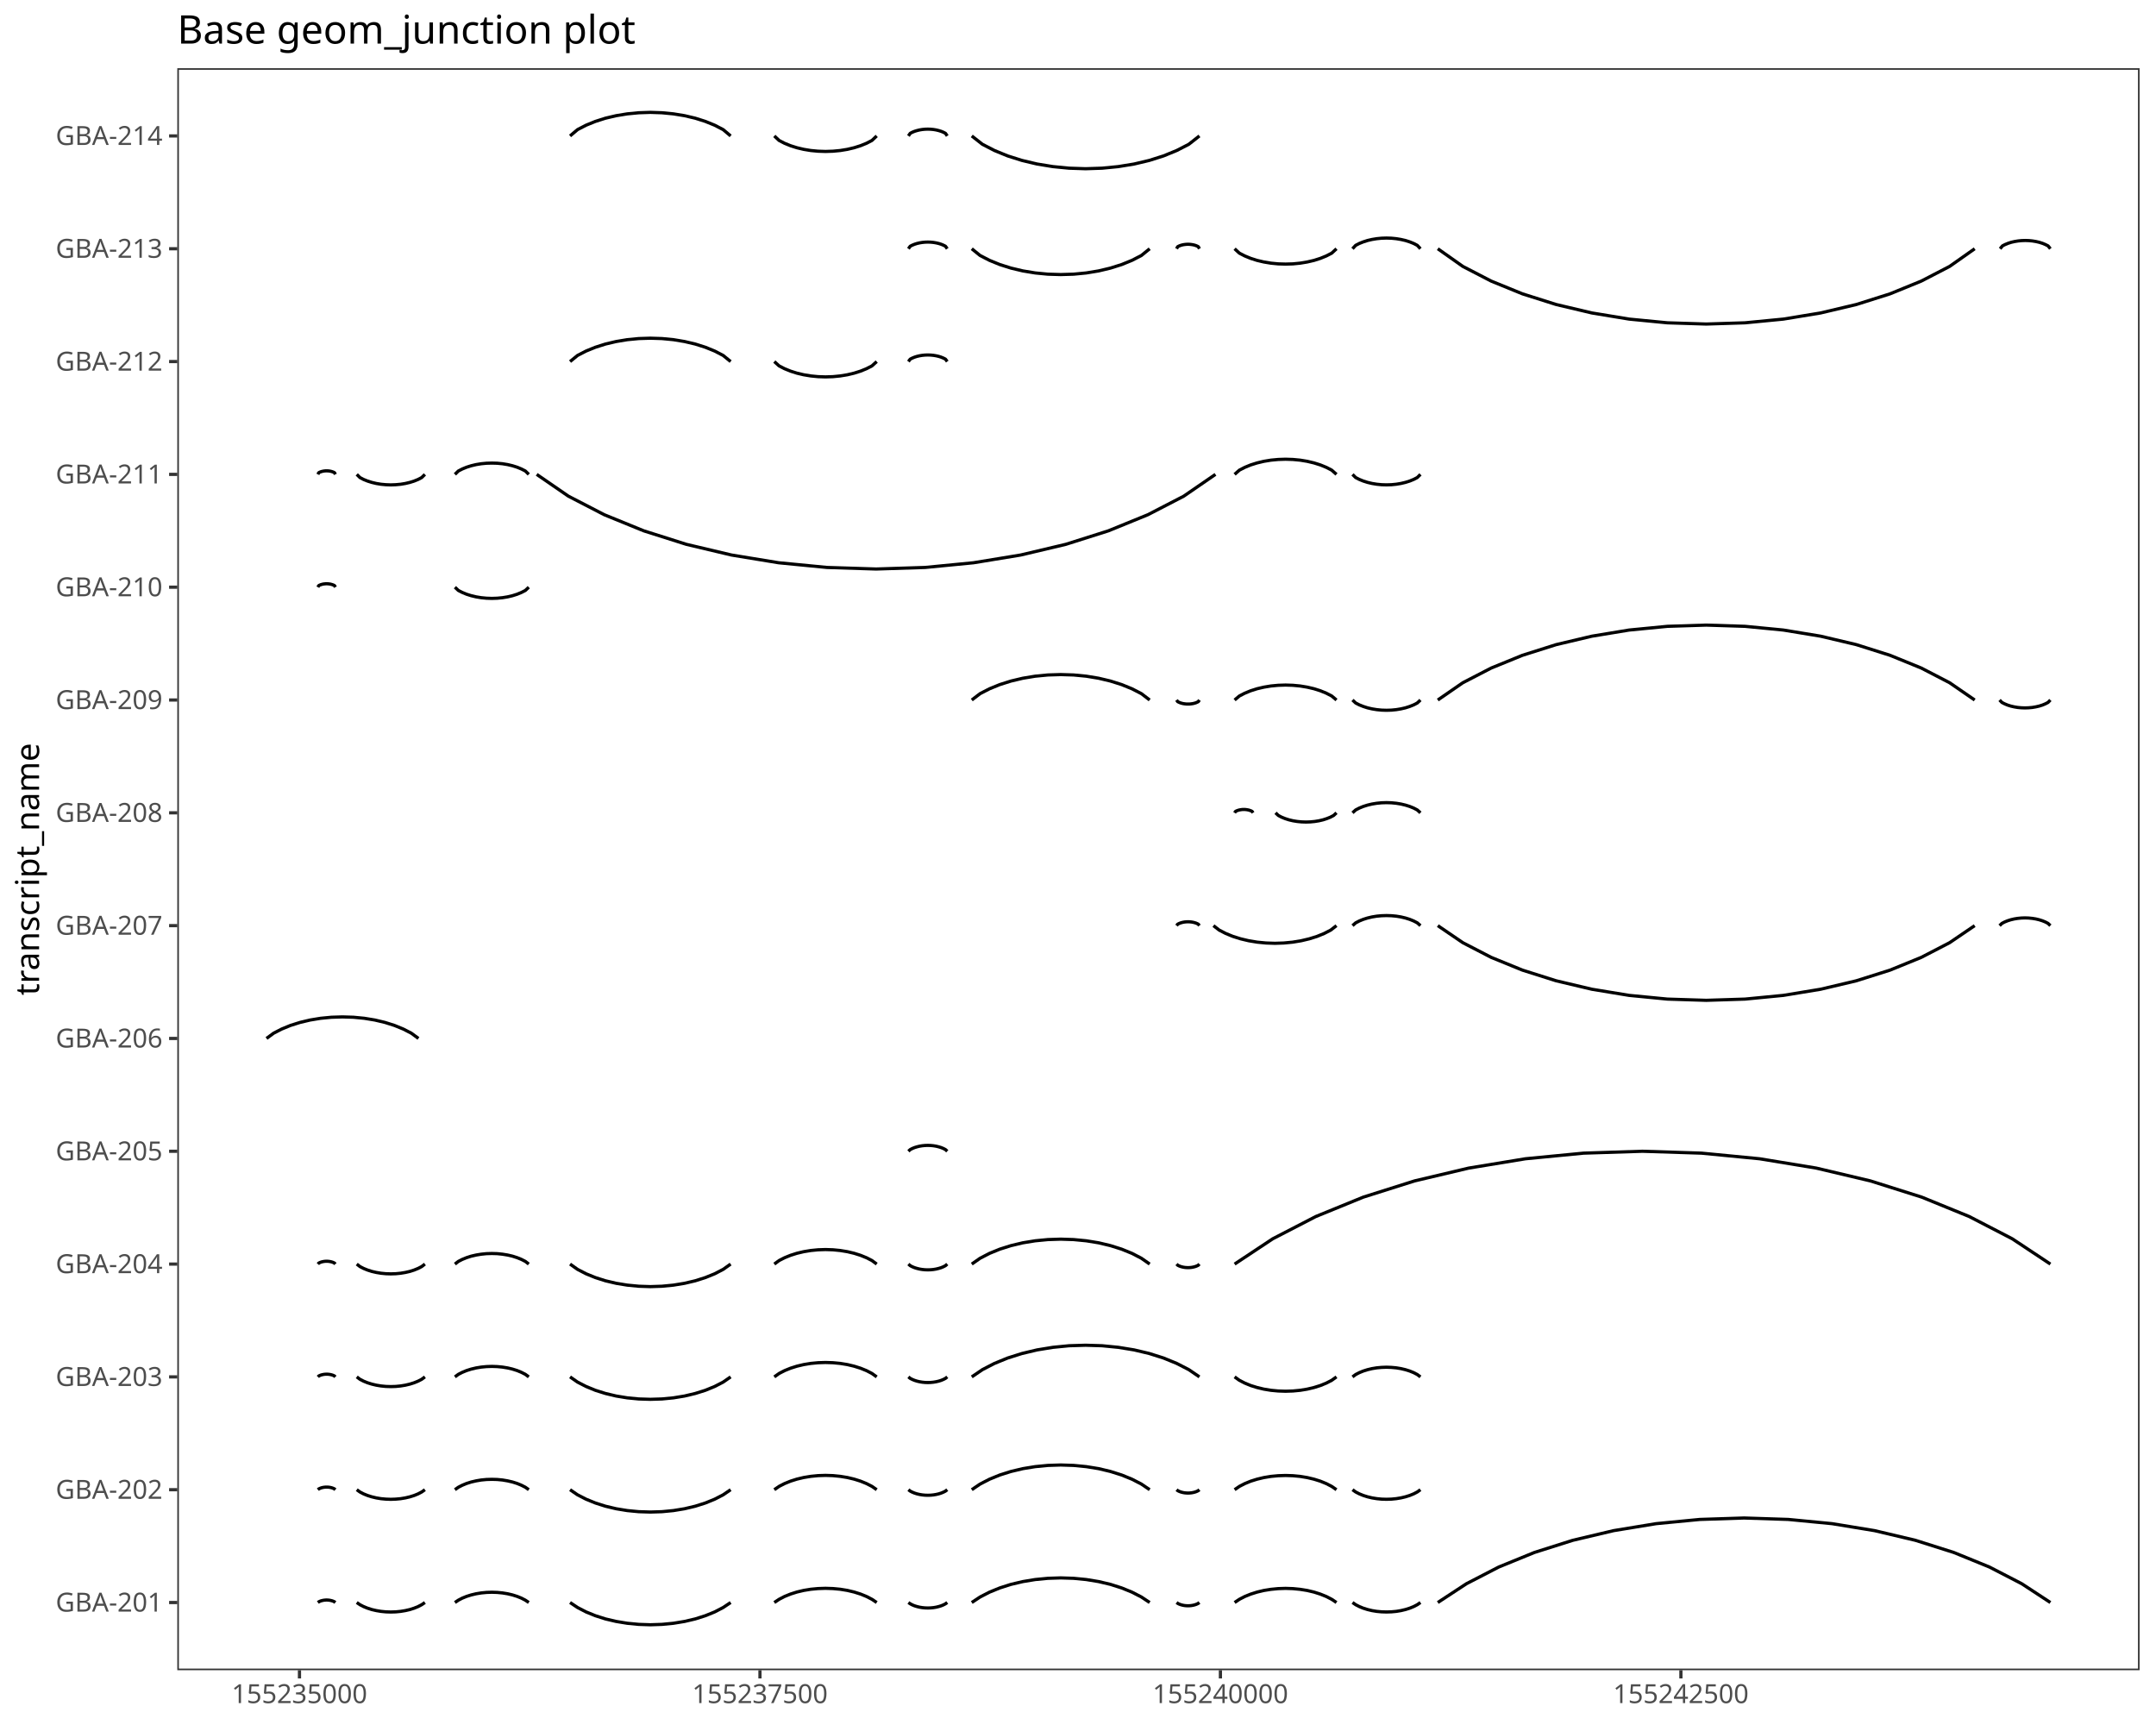
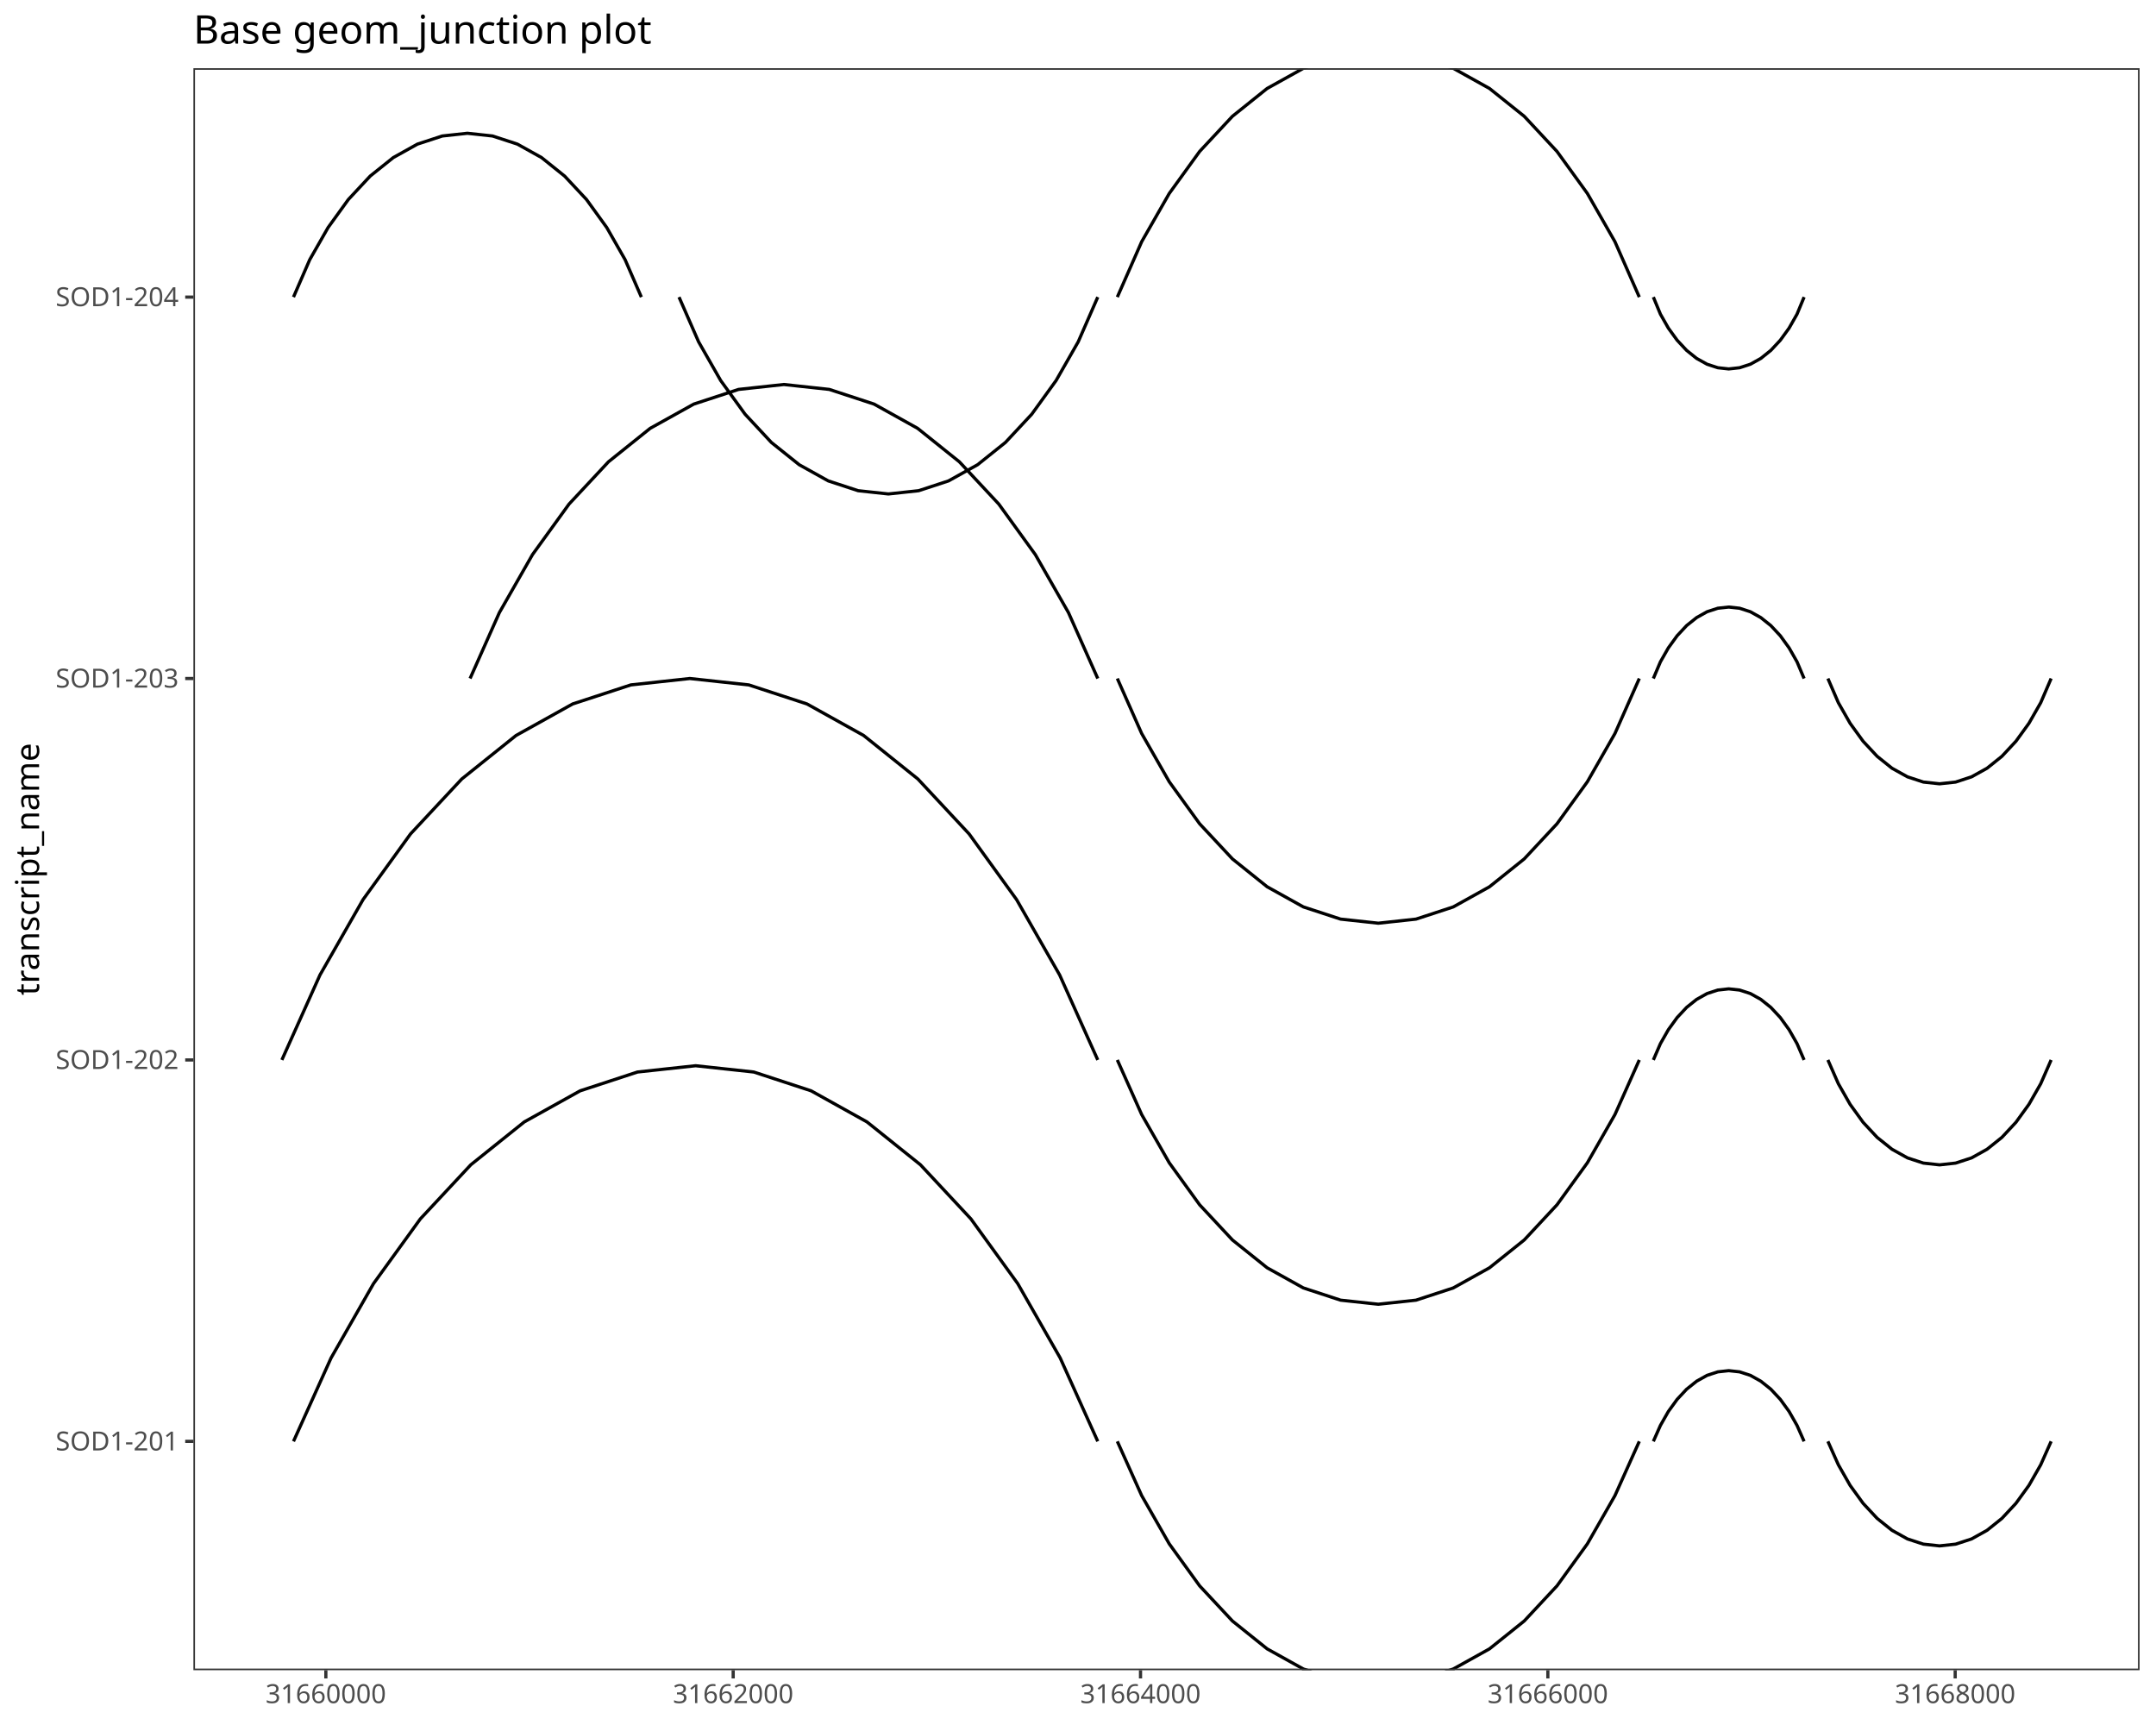
<svg xmlns="http://www.w3.org/2000/svg" class="svglite" data-engine-version="2.0" width="720.00pt" height="576.00pt" viewBox="0 0 720.00 576.00">
  <defs>
    <style type="text/css">
    .svglite line, .svglite polyline, .svglite polygon, .svglite path, .svglite rect, .svglite circle {
      fill: none;
      stroke: #000000;
      stroke-linecap: round;
      stroke-linejoin: round;
      stroke-miterlimit: 10.00;
    }
  </style>
  </defs>
  <rect width="100%" height="100%" style="stroke: none; fill: #FFFFFF;" />
  <defs>
    <clipPath id="cpMC4wMHw3MjAuMDB8MC4wMHw1NzYuMDA=">
      <rect x="0.00" y="0.00" width="720.00" height="576.00" />
    </clipPath>
  </defs>
  <g clip-path="url(#cpMC4wMHw3MjAuMDB8MC4wMHw1NzYuMDA=)">
    <rect x="0.00" y="0.00" width="720.00" height="576.00" style="stroke-width: 1.07; stroke: #FFFFFF; fill: #FFFFFF;" />
  </g>
  <defs>
-     <clipPath id="cpNTkuMjF8NzE0LjUyfDIyLjc4fDU1Ny43MQ==">
-       <rect x="59.21" y="22.78" width="655.31" height="534.92" />
+     <clipPath id="cpNjQuNTl8NzE0LjUyfDIyLjc4fDU1Ny43MQ==">
+       <rect x="64.59" y="22.78" width="649.93" height="534.92" />
    </clipPath>
  </defs>
-   <g clip-path="url(#cpNTkuMjF8NzE0LjUyfDIyLjc4fDU1Ny43MQ==)">
-     <rect x="59.21" y="22.78" width="655.31" height="534.92" style="stroke-width: 1.07; stroke: none; fill: #FFFFFF;" />
-     <polyline points="151.92,535.10 153.07,534.32 154.38,533.64 155.81,533.06 157.36,532.57 159.00,532.18 160.71,531.90 162.47,531.73 164.26,531.67 166.04,531.73 167.80,531.90 169.51,532.18 171.15,532.57 172.70,533.06 174.13,533.64 175.44,534.32 176.59,535.10 " style="stroke-width: 1.07; stroke-linecap: butt;" />
-     <polyline points="106.16,535.10 106.43,534.89 106.74,534.73 107.08,534.59 107.45,534.48 107.84,534.39 108.24,534.32 108.66,534.28 109.08,534.26 109.50,534.28 109.92,534.32 110.32,534.39 110.71,534.48 111.08,534.59 111.42,534.73 111.73,534.89 112.00,535.10 " style="stroke-width: 1.07; stroke-linecap: butt;" />
-     <polyline points="190.37,535.10 192.87,536.77 195.71,538.24 198.83,539.51 202.19,540.58 205.76,541.42 209.48,542.03 213.31,542.40 217.19,542.53 221.06,542.40 224.89,542.03 228.61,541.42 232.18,540.58 235.55,539.51 238.67,538.24 241.50,536.77 244.00,535.10 " style="stroke-width: 1.07; stroke-linecap: butt;" />
-     <polyline points="258.58,535.10 260.18,534.03 261.99,533.09 263.98,532.28 266.12,531.60 268.40,531.06 270.77,530.67 273.21,530.44 275.68,530.36 278.16,530.44 280.59,530.67 282.97,531.06 285.24,531.60 287.39,532.28 289.38,533.09 291.19,534.03 292.78,535.10 " style="stroke-width: 1.07; stroke-linecap: butt;" />
-     <polyline points="303.36,535.10 303.97,535.53 304.66,535.89 305.41,536.20 306.23,536.45 307.09,536.66 307.99,536.81 308.91,536.90 309.85,536.93 310.79,536.90 311.72,536.81 312.62,536.66 313.48,536.45 314.30,536.20 315.05,535.89 315.74,535.53 316.34,535.10 " style="stroke-width: 1.07; stroke-linecap: butt;" />
-     <polyline points="324.52,535.10 327.30,533.26 330.44,531.64 333.89,530.23 337.62,529.04 341.58,528.11 345.70,527.43 349.94,527.02 354.23,526.88 358.53,527.02 362.77,527.43 366.89,528.11 370.84,529.04 374.57,530.23 378.03,531.64 381.17,533.26 383.94,535.10 " style="stroke-width: 1.07; stroke-linecap: butt;" />
-     <polyline points="392.92,535.10 393.28,535.37 393.68,535.58 394.13,535.76 394.61,535.91 395.11,536.03 395.64,536.12 396.19,536.17 396.74,536.19 397.29,536.17 397.83,536.12 398.36,536.03 398.87,535.91 399.35,535.76 399.79,535.58 400.19,535.37 400.55,535.10 " style="stroke-width: 1.07; stroke-linecap: butt;" />
-     <polyline points="412.30,535.10 413.89,534.03 415.69,533.10 417.66,532.30 419.80,531.62 422.06,531.08 424.42,530.70 426.85,530.46 429.31,530.38 431.77,530.46 434.19,530.70 436.55,531.08 438.82,531.62 440.95,532.30 442.93,533.10 444.73,534.03 446.32,535.10 " style="stroke-width: 1.07; stroke-linecap: butt;" />
-     <polyline points="451.67,535.10 452.73,535.83 453.93,536.45 455.25,536.99 456.67,537.44 458.18,537.80 459.76,538.06 461.38,538.21 463.02,538.26 464.66,538.21 466.28,538.06 467.85,537.80 469.36,537.44 470.79,536.99 472.11,536.45 473.30,535.83 474.36,535.10 " style="stroke-width: 1.07; stroke-linecap: butt;" />
-     <polyline points="480.15,535.10 489.71,528.83 500.51,523.25 512.41,518.39 525.26,514.32 538.87,511.10 553.06,508.77 567.65,507.36 582.44,506.88 597.23,507.36 611.82,508.77 626.01,511.10 639.62,514.32 652.47,518.39 664.37,523.25 675.17,528.83 684.73,535.10 " style="stroke-width: 1.07; stroke-linecap: butt;" />
-     <polyline points="119.14,535.10 120.20,535.83 121.40,536.45 122.73,536.99 124.16,537.45 125.67,537.80 127.25,538.06 128.87,538.22 130.52,538.27 132.16,538.22 133.78,538.06 135.36,537.80 136.88,537.45 138.31,536.99 139.63,536.45 140.83,535.83 141.90,535.10 " style="stroke-width: 1.07; stroke-linecap: butt;" />
-     <polyline points="151.92,196.07 153.07,197.16 154.38,197.83 155.81,198.42 157.36,198.91 159.00,199.30 160.71,199.58 162.47,199.75 164.26,199.81 166.04,199.75 167.80,199.58 169.51,199.30 171.15,198.91 172.70,198.42 174.13,197.83 175.44,197.16 176.59,196.07 " style="stroke-width: 1.07; stroke-linecap: butt;" />
-     <polyline points="106.16,196.07 106.43,195.55 106.74,195.39 107.08,195.25 107.45,195.14 107.84,195.04 108.24,194.98 108.66,194.94 109.08,194.92 109.50,194.94 109.92,194.98 110.32,195.04 110.71,195.14 111.08,195.25 111.42,195.39 111.73,195.55 112.00,196.07 " style="stroke-width: 1.07; stroke-linecap: butt;" />
-     <polyline points="119.14,158.40 120.20,159.46 121.40,160.09 122.73,160.63 124.16,161.08 125.67,161.44 127.25,161.70 128.87,161.85 130.52,161.91 132.16,161.85 133.78,161.70 135.36,161.44 136.88,161.08 138.31,160.63 139.63,160.09 140.83,159.46 141.90,158.40 " style="stroke-width: 1.07; stroke-linecap: butt;" />
-     <polyline points="151.92,158.40 153.07,157.27 154.38,156.60 155.81,156.01 157.36,155.52 159.00,155.13 160.71,154.85 162.47,154.68 164.26,154.63 166.04,154.68 167.80,154.85 169.51,155.13 171.15,155.52 172.70,156.01 174.13,156.60 175.44,157.27 176.59,158.40 " style="stroke-width: 1.07; stroke-linecap: butt;" />
-     <polyline points="106.16,158.40 106.43,157.85 106.74,157.69 107.08,157.55 107.45,157.43 107.84,157.34 108.24,157.27 108.66,157.23 109.08,157.22 109.50,157.23 109.92,157.27 110.32,157.34 110.71,157.43 111.08,157.55 111.42,157.69 111.73,157.85 112.00,158.40 " style="stroke-width: 1.07; stroke-linecap: butt;" />
-     <polyline points="179.23,158.40 189.82,165.68 201.79,171.87 214.98,177.25 229.21,181.76 244.29,185.33 260.02,187.91 276.18,189.48 292.57,190.00 308.95,189.48 325.12,187.91 340.84,185.33 355.92,181.76 370.15,177.25 383.34,171.87 395.31,165.68 405.90,158.40 " style="stroke-width: 1.07; stroke-linecap: butt;" />
-     <polyline points="412.30,158.40 413.89,156.99 415.69,156.06 417.66,155.25 419.80,154.58 422.06,154.04 424.42,153.65 426.85,153.42 429.31,153.34 431.77,153.42 434.19,153.65 436.55,154.04 438.82,154.58 440.95,155.25 442.93,156.06 444.73,156.99 446.32,158.40 " style="stroke-width: 1.07; stroke-linecap: butt;" />
-     <polyline points="451.67,158.40 452.73,159.46 453.93,160.08 455.25,160.62 456.67,161.07 458.18,161.43 459.76,161.69 461.38,161.85 463.02,161.90 464.66,161.85 466.28,161.69 467.85,161.43 469.36,161.07 470.79,160.62 472.11,160.08 473.30,159.46 474.36,158.40 " style="stroke-width: 1.07; stroke-linecap: butt;" />
-     <polyline points="190.37,120.73 192.87,118.69 195.71,117.22 198.83,115.95 202.19,114.88 205.76,114.04 209.48,113.42 213.31,113.05 217.19,112.93 221.06,113.05 224.89,113.42 228.61,114.04 232.18,114.88 235.55,115.95 238.67,117.22 241.50,118.69 244.00,120.73 " style="stroke-width: 1.07; stroke-linecap: butt;" />
-     <polyline points="258.58,120.73 260.18,122.18 261.99,123.11 263.98,123.92 266.12,124.60 268.40,125.14 270.77,125.53 273.21,125.77 275.68,125.85 278.16,125.77 280.59,125.53 282.97,125.14 285.24,124.60 287.39,123.92 289.38,123.11 291.19,122.18 292.78,120.73 " style="stroke-width: 1.07; stroke-linecap: butt;" />
-     <polyline points="303.36,120.73 303.97,119.92 304.66,119.57 305.41,119.26 306.23,119.00 307.09,118.80 307.99,118.65 308.91,118.56 309.85,118.53 310.79,118.56 311.72,118.65 312.62,118.80 313.48,119.00 314.30,119.26 315.05,119.57 315.74,119.92 316.34,120.73 " style="stroke-width: 1.07; stroke-linecap: butt;" />
-     <polyline points="303.36,83.06 303.97,82.22 304.66,81.87 305.41,81.56 306.23,81.30 307.09,81.10 307.99,80.95 308.91,80.86 309.85,80.83 310.79,80.86 311.72,80.95 312.62,81.10 313.48,81.30 314.30,81.56 315.05,81.87 315.74,82.22 316.34,83.06 " style="stroke-width: 1.07; stroke-linecap: butt;" />
-     <polyline points="324.52,83.06 327.30,85.31 330.44,86.93 333.89,88.34 337.62,89.52 341.58,90.46 345.70,91.14 349.94,91.55 354.23,91.68 358.53,91.55 362.77,91.14 366.89,90.46 370.84,89.52 374.57,88.34 378.03,86.93 381.17,85.31 383.94,83.06 " style="stroke-width: 1.07; stroke-linecap: butt;" />
-     <polyline points="392.92,83.06 393.28,82.38 393.68,82.18 394.13,81.99 394.61,81.84 395.11,81.72 395.64,81.64 396.19,81.58 396.74,81.56 397.29,81.58 397.83,81.64 398.36,81.72 398.87,81.84 399.35,81.99 399.79,82.18 400.19,82.38 400.55,83.06 " style="stroke-width: 1.07; stroke-linecap: butt;" />
-     <polyline points="412.30,83.06 413.89,84.53 415.69,85.46 417.66,86.27 419.80,86.95 422.06,87.48 424.42,87.87 426.85,88.11 429.31,88.18 431.77,88.11 434.19,87.87 436.55,87.48 438.82,86.95 440.95,86.27 442.93,85.46 444.73,84.53 446.32,83.06 " style="stroke-width: 1.07; stroke-linecap: butt;" />
-     <polyline points="451.67,83.06 452.73,81.92 453.93,81.30 455.25,80.77 456.67,80.31 458.18,79.96 459.76,79.70 461.38,79.54 463.02,79.49 464.66,79.54 466.28,79.70 467.85,79.96 469.36,80.31 470.79,80.77 472.11,81.30 473.30,81.92 474.36,83.06 " style="stroke-width: 1.07; stroke-linecap: butt;" />
-     <polyline points="480.15,83.06 488.52,88.96 497.99,93.86 508.43,98.12 519.68,101.68 531.61,104.50 544.05,106.55 556.84,107.79 569.80,108.20 582.76,107.79 595.55,106.55 607.99,104.50 619.92,101.68 631.17,98.12 641.61,93.86 651.07,88.96 659.45,83.06 " style="stroke-width: 1.07; stroke-linecap: butt;" />
-     <polyline points="667.94,83.06 668.73,82.10 669.61,81.65 670.59,81.25 671.64,80.91 672.76,80.65 673.93,80.46 675.12,80.34 676.34,80.30 677.55,80.34 678.75,80.46 679.91,80.65 681.03,80.91 682.09,81.25 683.06,81.65 683.95,82.10 684.73,83.06 " style="stroke-width: 1.07; stroke-linecap: butt;" />
-     <polyline points="190.37,45.39 192.87,43.28 195.71,41.81 198.83,40.54 202.19,39.47 205.76,38.63 209.48,38.02 213.31,37.65 217.19,37.52 221.06,37.65 224.89,38.02 228.61,38.63 232.18,39.47 235.55,40.54 238.67,41.81 241.50,43.28 244.00,45.39 " style="stroke-width: 1.07; stroke-linecap: butt;" />
-     <polyline points="258.58,45.39 260.18,46.90 261.99,47.84 263.98,48.65 266.12,49.33 268.40,49.87 270.77,50.26 273.21,50.49 275.68,50.57 278.16,50.49 280.59,50.26 282.97,49.87 285.24,49.33 287.39,48.65 289.38,47.84 291.19,46.90 292.78,45.39 " style="stroke-width: 1.07; stroke-linecap: butt;" />
-     <polyline points="303.36,45.39 303.97,44.52 304.66,44.16 305.41,43.85 306.23,43.60 307.09,43.39 307.99,43.24 308.91,43.15 309.85,43.12 310.79,43.15 311.72,43.24 312.62,43.39 313.48,43.60 314.30,43.85 315.05,44.16 315.74,44.52 316.34,45.39 " style="stroke-width: 1.07; stroke-linecap: butt;" />
-     <polyline points="324.52,45.39 328.08,48.18 332.09,50.25 336.51,52.06 341.29,53.57 346.34,54.77 351.62,55.63 357.04,56.16 362.54,56.34 368.03,56.16 373.45,55.63 378.73,54.77 383.79,53.57 388.56,52.06 392.98,50.25 397.00,48.18 400.55,45.39 " style="stroke-width: 1.07; stroke-linecap: butt;" />
-     <polyline points="106.16,497.43 106.43,497.19 106.74,497.03 107.08,496.89 107.45,496.77 107.84,496.68 108.24,496.61 108.66,496.57 109.08,496.56 109.50,496.57 109.92,496.61 110.32,496.68 110.71,496.77 111.08,496.89 111.42,497.03 111.73,497.19 112.00,497.43 " style="stroke-width: 1.07; stroke-linecap: butt;" />
-     <polyline points="151.92,497.43 153.07,496.61 154.38,495.94 155.81,495.35 157.36,494.86 159.00,494.48 160.71,494.19 162.47,494.02 164.26,493.97 166.04,494.02 167.80,494.19 169.51,494.48 171.15,494.86 172.70,495.35 174.13,495.94 175.44,496.61 176.59,497.43 " style="stroke-width: 1.07; stroke-linecap: butt;" />
-     <polyline points="190.37,497.43 192.87,499.14 195.71,500.60 198.83,501.87 202.19,502.94 205.76,503.79 209.48,504.40 213.31,504.77 217.19,504.89 221.06,504.77 224.89,504.40 228.61,503.79 232.18,502.94 235.55,501.87 238.67,500.60 241.50,499.14 244.00,497.43 " style="stroke-width: 1.07; stroke-linecap: butt;" />
-     <polyline points="258.58,497.43 260.18,496.32 261.99,495.39 263.98,494.58 266.12,493.90 268.40,493.36 270.77,492.97 273.21,492.73 275.68,492.65 278.16,492.73 280.59,492.97 282.97,493.36 285.24,493.90 287.39,494.58 289.38,495.39 291.19,496.32 292.78,497.43 " style="stroke-width: 1.07; stroke-linecap: butt;" />
-     <polyline points="303.36,497.43 303.97,497.90 304.66,498.25 305.41,498.56 306.23,498.82 307.09,499.02 307.99,499.17 308.91,499.26 309.85,499.29 310.79,499.26 311.72,499.17 312.62,499.02 313.48,498.82 314.30,498.56 315.05,498.25 315.74,497.90 316.34,497.43 " style="stroke-width: 1.07; stroke-linecap: butt;" />
-     <polyline points="324.52,497.43 327.30,495.55 330.44,493.93 333.89,492.52 337.62,491.34 341.58,490.40 345.70,489.73 349.94,489.32 354.23,489.18 358.53,489.32 362.77,489.73 366.89,490.40 370.84,491.34 374.57,492.52 378.03,493.93 381.17,495.55 383.94,497.43 " style="stroke-width: 1.07; stroke-linecap: butt;" />
-     <polyline points="392.92,497.43 393.28,497.73 393.68,497.94 394.13,498.12 394.61,498.27 395.11,498.39 395.64,498.48 396.19,498.53 396.74,498.55 397.29,498.53 397.83,498.48 398.36,498.39 398.87,498.27 399.35,498.12 399.79,497.94 400.19,497.73 400.55,497.43 " style="stroke-width: 1.07; stroke-linecap: butt;" />
-     <polyline points="412.30,497.43 413.89,496.33 415.69,495.40 417.66,494.59 419.80,493.92 422.06,493.38 424.42,492.99 426.85,492.76 429.31,492.68 431.77,492.76 434.19,492.99 436.55,493.38 438.82,493.92 440.95,494.59 442.93,495.40 444.73,496.33 446.32,497.43 " style="stroke-width: 1.07; stroke-linecap: butt;" />
-     <polyline points="451.67,497.43 452.73,498.19 453.93,498.81 455.25,499.35 456.67,499.80 458.18,500.16 459.76,500.42 461.38,500.58 463.02,500.63 464.66,500.58 466.28,500.42 467.85,500.16 469.36,499.80 470.79,499.35 472.11,498.81 473.30,498.19 474.36,497.43 " style="stroke-width: 1.07; stroke-linecap: butt;" />
-     <polyline points="119.14,497.43 120.20,498.19 121.40,498.82 122.73,499.36 124.16,499.81 125.67,500.17 127.25,500.43 128.87,500.58 130.52,500.64 132.16,500.58 133.78,500.43 135.36,500.17 136.88,499.81 138.31,499.36 139.63,498.82 140.83,498.19 141.90,497.43 " style="stroke-width: 1.07; stroke-linecap: butt;" />
-     <polyline points="119.14,459.76 120.20,460.56 121.40,461.18 122.73,461.72 124.16,462.17 125.67,462.53 127.25,462.79 128.87,462.95 130.52,463.00 132.16,462.95 133.78,462.79 135.36,462.53 136.88,462.17 138.31,461.72 139.63,461.18 140.83,460.56 141.90,459.76 " style="stroke-width: 1.07; stroke-linecap: butt;" />
-     <polyline points="151.92,459.76 153.07,458.91 154.38,458.24 155.81,457.65 157.36,457.16 159.00,456.77 160.71,456.49 162.47,456.32 164.26,456.26 166.04,456.32 167.80,456.49 169.51,456.77 171.15,457.16 172.70,457.65 174.13,458.24 175.44,458.91 176.59,459.76 " style="stroke-width: 1.07; stroke-linecap: butt;" />
-     <polyline points="190.37,459.76 192.87,461.50 195.71,462.96 198.83,464.24 202.19,465.30 205.76,466.15 209.48,466.76 213.31,467.13 217.19,467.25 221.06,467.13 224.89,466.76 228.61,466.15 232.18,465.30 235.55,464.24 238.67,462.96 241.50,461.50 244.00,459.76 " style="stroke-width: 1.07; stroke-linecap: butt;" />
-     <polyline points="258.58,459.76 260.18,458.62 261.99,457.68 263.98,456.87 266.12,456.19 268.40,455.65 270.77,455.26 273.21,455.03 275.68,454.95 278.16,455.03 280.59,455.26 282.97,455.65 285.24,456.19 287.39,456.87 289.38,457.68 291.19,458.62 292.78,459.76 " style="stroke-width: 1.07; stroke-linecap: butt;" />
-     <polyline points="106.16,459.76 106.43,459.48 106.74,459.32 107.08,459.18 107.45,459.07 107.84,458.98 108.24,458.91 108.66,458.87 109.08,458.86 109.50,458.87 109.92,458.91 110.32,458.98 110.71,459.07 111.08,459.18 111.42,459.32 111.73,459.48 112.00,459.76 " style="stroke-width: 1.07; stroke-linecap: butt;" />
-     <polyline points="303.36,459.76 303.97,460.26 304.66,460.61 305.41,460.92 306.23,461.18 307.09,461.38 307.99,461.53 308.91,461.62 309.85,461.65 310.79,461.62 311.72,461.53 312.62,461.38 313.48,461.18 314.30,460.92 315.05,460.61 315.74,460.26 316.34,459.76 " style="stroke-width: 1.07; stroke-linecap: butt;" />
-     <polyline points="324.52,459.76 328.08,457.34 332.09,455.27 336.51,453.46 341.29,451.95 346.34,450.75 351.62,449.89 357.04,449.36 362.54,449.19 368.03,449.36 373.45,449.89 378.73,450.75 383.79,451.95 388.56,453.46 392.98,455.27 397.00,457.34 400.55,459.76 " style="stroke-width: 1.07; stroke-linecap: butt;" />
-     <polyline points="412.30,459.76 413.89,460.90 415.69,461.83 417.66,462.64 419.80,463.31 422.06,463.85 424.42,464.24 426.85,464.47 429.31,464.55 431.77,464.47 434.19,464.24 436.55,463.85 438.82,463.31 440.95,462.64 442.93,461.83 444.73,460.90 446.32,459.76 " style="stroke-width: 1.07; stroke-linecap: butt;" />
-     <polyline points="451.67,459.76 452.73,458.97 453.93,458.35 455.25,457.81 456.67,457.36 458.18,457.00 459.76,456.74 461.38,456.59 463.02,456.53 464.66,456.59 466.28,456.74 467.85,457.00 469.36,457.36 470.79,457.81 472.11,458.35 473.30,458.97 474.36,459.76 " style="stroke-width: 1.07; stroke-linecap: butt;" />
-     <polyline points="119.14,422.09 120.20,422.92 121.40,423.54 122.73,424.08 124.16,424.54 125.67,424.89 127.25,425.15 128.87,425.31 130.52,425.36 132.16,425.31 133.78,425.15 135.36,424.89 136.88,424.54 138.31,424.08 139.63,423.54 140.83,422.92 141.90,422.09 " style="stroke-width: 1.07; stroke-linecap: butt;" />
-     <polyline points="151.92,422.09 153.07,421.20 154.38,420.53 155.81,419.95 157.36,419.45 159.00,419.07 160.71,418.79 162.47,418.61 164.26,418.56 166.04,418.61 167.80,418.79 169.51,419.07 171.15,419.45 172.70,419.95 174.13,420.53 175.44,421.20 176.59,422.09 " style="stroke-width: 1.07; stroke-linecap: butt;" />
-     <polyline points="190.37,422.09 192.87,423.86 195.71,425.33 198.83,426.60 202.19,427.67 205.76,428.51 209.48,429.12 213.31,429.49 217.19,429.62 221.06,429.49 224.89,429.12 228.61,428.51 232.18,427.67 235.55,426.60 238.67,425.33 241.50,423.86 244.00,422.09 " style="stroke-width: 1.07; stroke-linecap: butt;" />
-     <polyline points="258.58,422.09 260.18,420.91 261.99,419.98 263.98,419.17 266.12,418.49 268.40,417.95 270.77,417.56 273.21,417.32 275.68,417.24 278.16,417.32 280.59,417.56 282.97,417.95 285.24,418.49 287.39,419.17 289.38,419.98 291.19,420.91 292.78,422.09 " style="stroke-width: 1.07; stroke-linecap: butt;" />
-     <polyline points="303.36,422.09 303.97,422.62 304.66,422.98 305.41,423.29 306.23,423.54 307.09,423.75 307.99,423.90 308.91,423.99 309.85,424.02 310.79,423.99 311.72,423.90 312.62,423.75 313.48,423.54 314.30,423.29 315.05,422.98 315.74,422.62 316.34,422.09 " style="stroke-width: 1.07; stroke-linecap: butt;" />
-     <polyline points="106.16,422.09 106.43,421.78 106.74,421.62 107.08,421.48 107.45,421.36 107.84,421.27 108.24,421.20 108.66,421.16 109.08,421.15 109.50,421.16 109.92,421.20 110.32,421.27 110.71,421.36 111.08,421.48 111.42,421.62 111.73,421.78 112.00,422.09 " style="stroke-width: 1.07; stroke-linecap: butt;" />
-     <polyline points="324.52,422.09 327.30,420.15 330.44,418.52 333.89,417.11 337.62,415.93 341.58,414.99 345.70,414.32 349.94,413.91 354.23,413.77 358.53,413.91 362.77,414.32 366.89,414.99 370.84,415.93 374.57,417.11 378.03,418.52 381.17,420.15 383.94,422.09 " style="stroke-width: 1.07; stroke-linecap: butt;" />
-     <polyline points="392.92,422.09 393.28,422.46 393.68,422.67 394.13,422.85 394.61,423.00 395.11,423.12 395.64,423.21 396.19,423.26 396.74,423.28 397.29,423.26 397.83,423.21 398.36,423.12 398.87,423.00 399.35,422.85 399.79,422.67 400.19,422.46 400.55,422.09 " style="stroke-width: 1.07; stroke-linecap: butt;" />
-     <polyline points="412.30,422.09 425.03,413.65 439.42,406.21 455.27,399.74 472.37,394.33 490.49,390.04 509.40,386.93 528.82,385.05 548.52,384.42 568.21,385.05 587.64,386.93 606.54,390.04 624.66,394.33 641.77,399.74 657.62,406.21 672.00,413.65 684.73,422.09 " style="stroke-width: 1.07; stroke-linecap: butt;" />
-     <polyline points="303.36,384.42 303.97,383.86 304.66,383.50 305.41,383.19 306.23,382.94 307.09,382.73 307.99,382.58 308.91,382.49 309.85,382.46 310.79,382.49 311.72,382.58 312.62,382.73 313.48,382.94 314.30,383.19 315.05,383.50 315.74,383.86 316.34,384.42 " style="stroke-width: 1.07; stroke-linecap: butt;" />
-     <polyline points="89.00,346.75 91.37,345.00 94.05,343.62 97.00,342.41 100.19,341.40 103.56,340.60 107.08,340.02 110.70,339.67 114.37,339.56 118.04,339.67 121.66,340.02 125.18,340.60 128.55,341.40 131.74,342.41 134.69,343.62 137.37,345.00 139.74,346.75 " style="stroke-width: 1.07; stroke-linecap: butt;" />
-     <polyline points="392.92,309.08 393.28,308.61 393.68,308.40 394.13,308.22 394.61,308.07 395.11,307.95 395.64,307.86 396.19,307.81 396.74,307.79 397.29,307.81 397.83,307.86 398.36,307.95 398.87,308.07 399.35,308.22 399.79,308.40 400.19,308.61 400.55,309.08 " style="stroke-width: 1.07; stroke-linecap: butt;" />
-     <polyline points="405.23,309.08 407.15,310.57 409.32,311.69 411.71,312.67 414.29,313.48 417.02,314.13 419.87,314.60 422.80,314.88 425.77,314.98 428.74,314.88 431.67,314.60 434.52,314.13 437.26,313.48 439.84,312.67 442.23,311.69 444.40,310.57 446.32,309.08 " style="stroke-width: 1.07; stroke-linecap: butt;" />
-     <polyline points="451.67,309.08 452.73,308.15 453.93,307.53 455.25,306.99 456.67,306.54 458.18,306.18 459.76,305.92 461.38,305.77 463.02,305.72 464.66,305.77 466.28,305.92 467.85,306.18 469.36,306.54 470.79,306.99 472.11,307.53 473.30,308.15 474.36,309.08 " style="stroke-width: 1.07; stroke-linecap: butt;" />
-     <polyline points="480.15,309.08 488.52,314.78 497.99,319.68 508.43,323.94 519.68,327.50 531.61,330.32 544.05,332.37 556.84,333.61 569.80,334.02 582.76,333.61 595.55,332.37 607.99,330.32 619.92,327.50 631.17,323.94 641.61,319.68 651.07,314.78 659.45,309.08 " style="stroke-width: 1.07; stroke-linecap: butt;" />
-     <polyline points="667.76,309.08 668.55,308.33 669.45,307.86 670.43,307.46 671.50,307.12 672.63,306.85 673.81,306.66 675.02,306.54 676.25,306.50 677.47,306.54 678.68,306.66 679.86,306.85 680.99,307.12 682.06,307.46 683.04,307.86 683.94,308.33 684.73,309.08 " style="stroke-width: 1.07; stroke-linecap: butt;" />
-     <polyline points="412.30,271.41 412.59,270.95 412.91,270.78 413.27,270.64 413.66,270.51 414.07,270.42 414.49,270.35 414.93,270.30 415.38,270.29 415.82,270.30 416.26,270.35 416.69,270.42 417.09,270.51 417.48,270.64 417.84,270.78 418.16,270.95 418.45,271.41 " style="stroke-width: 1.07; stroke-linecap: butt;" />
-     <polyline points="425.96,271.41 426.91,272.30 427.98,272.86 429.17,273.34 430.44,273.75 431.80,274.07 433.21,274.30 434.66,274.44 436.14,274.49 437.61,274.44 439.06,274.30 440.47,274.07 441.83,273.75 443.10,273.34 444.29,272.86 445.36,272.30 446.32,271.41 " style="stroke-width: 1.07; stroke-linecap: butt;" />
-     <polyline points="451.67,271.41 452.73,270.45 453.93,269.83 455.25,269.29 456.67,268.84 458.18,268.48 459.76,268.22 461.38,268.06 463.02,268.01 464.66,268.06 466.28,268.22 467.85,268.48 469.36,268.84 470.79,269.29 472.11,269.83 473.30,270.45 474.36,271.41 " style="stroke-width: 1.07; stroke-linecap: butt;" />
-     <polyline points="324.52,233.74 327.30,231.62 330.44,230.00 333.89,228.59 337.62,227.41 341.58,226.47 345.70,225.79 349.94,225.38 354.23,225.25 358.53,225.38 362.77,225.79 366.89,226.47 370.84,227.41 374.57,228.59 378.03,230.00 381.17,231.62 383.94,233.74 " style="stroke-width: 1.07; stroke-linecap: butt;" />
-     <polyline points="392.92,233.74 393.28,234.28 393.68,234.48 394.13,234.67 394.61,234.82 395.11,234.94 395.64,235.02 396.19,235.08 396.74,235.09 397.29,235.08 397.83,235.02 398.36,234.94 398.87,234.82 399.35,234.67 399.79,234.48 400.19,234.28 400.55,233.74 " style="stroke-width: 1.07; stroke-linecap: butt;" />
-     <polyline points="412.30,233.74 413.89,232.40 415.69,231.47 417.66,230.66 419.80,229.98 422.06,229.45 424.42,229.06 426.85,228.83 429.31,228.75 431.77,228.83 434.19,229.06 436.55,229.45 438.82,229.98 440.95,230.66 442.93,231.47 444.73,232.40 446.32,233.74 " style="stroke-width: 1.07; stroke-linecap: butt;" />
-     <polyline points="451.67,233.74 452.73,234.74 453.93,235.36 455.25,235.89 456.67,236.35 458.18,236.70 459.76,236.96 461.38,237.12 463.02,237.17 464.66,237.12 466.28,236.96 467.85,236.70 469.36,236.35 470.79,235.89 472.11,235.36 473.30,234.74 474.36,233.74 " style="stroke-width: 1.07; stroke-linecap: butt;" />
-     <polyline points="480.15,233.74 488.52,227.97 497.99,223.07 508.43,218.81 519.68,215.25 531.61,212.43 544.05,210.38 556.84,209.14 569.80,208.73 582.76,209.14 595.55,210.38 607.99,212.43 619.92,215.25 631.17,218.81 641.61,223.07 651.07,227.97 659.45,233.74 " style="stroke-width: 1.07; stroke-linecap: butt;" />
-     <polyline points="667.76,233.74 668.55,234.56 669.45,235.02 670.43,235.43 671.50,235.77 672.63,236.03 673.81,236.23 675.02,236.34 676.25,236.38 677.47,236.34 678.68,236.23 679.86,236.03 680.99,235.77 682.06,235.43 683.04,235.02 683.94,234.56 684.73,233.74 " style="stroke-width: 1.07; stroke-linecap: butt;" />
-     <rect x="59.21" y="22.78" width="655.31" height="534.92" style="stroke-width: 1.07; stroke: #333333;" />
+   <g clip-path="url(#cpNjQuNTl8NzE0LjUyfDIyLjc4fDU1Ny43MQ==)">
+     <rect x="64.59" y="22.78" width="649.93" height="534.92" style="stroke-width: 1.07; stroke: none; fill: #FFFFFF;" />
+     <polyline points="552.14,481.29 554.50,475.97 557.15,471.31 560.08,467.27 563.24,463.88 566.59,461.20 570.08,459.25 573.67,458.08 577.31,457.68 580.95,458.08 584.54,459.25 588.03,461.20 591.38,463.88 594.54,467.27 597.47,471.31 600.12,475.97 602.48,481.29 " style="stroke-width: 1.07; stroke-linecap: butt;" />
+     <polyline points="610.43,481.29 613.92,489.11 617.85,496.00 622.19,501.99 626.87,507.01 631.83,510.99 637.00,513.87 642.32,515.61 647.71,516.19 653.09,515.61 658.41,513.87 663.58,510.99 668.54,507.01 673.22,501.99 677.56,496.00 681.50,489.11 684.98,481.29 " style="stroke-width: 1.07; stroke-linecap: butt;" />
+     <polyline points="98.01,481.29 110.56,453.44 124.74,428.61 140.37,407.01 157.23,388.93 175.10,374.61 193.74,364.24 212.89,357.96 232.30,355.86 251.72,357.96 270.87,364.24 289.51,374.61 307.38,388.93 324.24,407.01 339.87,428.61 354.05,453.44 366.60,481.29 " style="stroke-width: 1.07; stroke-linecap: butt;" />
+     <polyline points="373.13,481.29 381.27,499.41 390.48,515.52 400.62,529.54 411.57,541.27 423.16,550.57 435.26,557.30 447.69,561.37 460.29,562.74 472.89,561.37 485.32,557.30 497.42,550.57 509.02,541.27 519.96,529.54 530.10,515.52 539.31,499.41 547.45,481.29 " style="stroke-width: 1.07; stroke-linecap: butt;" />
+     <polyline points="552.14,353.93 554.50,348.48 557.15,343.83 560.08,339.78 563.24,336.39 566.59,333.71 570.08,331.76 573.67,330.59 577.31,330.19 580.95,330.59 584.54,331.76 588.03,333.71 591.38,336.39 594.54,339.78 597.47,343.83 600.12,348.48 602.48,353.93 " style="stroke-width: 1.07; stroke-linecap: butt;" />
+     <polyline points="610.43,353.93 613.92,361.87 617.85,368.76 622.19,374.76 626.87,379.78 631.83,383.75 637.00,386.63 642.32,388.37 647.71,388.96 653.09,388.37 658.41,386.63 663.58,383.75 668.54,379.78 673.22,374.76 677.56,368.76 681.50,361.87 684.98,353.93 " style="stroke-width: 1.07; stroke-linecap: butt;" />
+     <polyline points="94.13,353.93 106.86,325.55 121.25,300.37 137.10,278.45 154.21,260.11 172.34,245.58 191.24,235.06 210.67,228.70 230.37,226.56 250.06,228.70 269.49,235.06 288.40,245.58 306.52,260.11 323.63,278.45 339.48,300.37 353.87,325.55 366.60,353.93 " style="stroke-width: 1.07; stroke-linecap: butt;" />
+     <polyline points="373.13,353.93 381.27,372.17 390.48,388.28 400.62,402.30 411.57,414.04 423.16,423.33 435.26,430.06 447.69,434.14 460.29,435.50 472.89,434.14 485.32,430.06 497.42,423.33 509.02,414.04 519.96,402.30 530.10,388.28 539.31,372.17 547.45,353.93 " style="stroke-width: 1.07; stroke-linecap: butt;" />
+     <polyline points="552.14,226.56 554.50,220.99 557.15,216.34 560.08,212.29 563.24,208.90 566.59,206.22 570.08,204.27 573.67,203.10 577.31,202.70 580.95,203.10 584.54,204.27 588.03,206.22 591.38,208.90 594.54,212.29 597.47,216.34 600.12,220.99 602.48,226.56 " style="stroke-width: 1.07; stroke-linecap: butt;" />
+     <polyline points="610.43,226.56 613.92,234.64 617.85,241.53 622.19,247.52 626.87,252.54 631.83,256.52 637.00,259.39 642.32,261.14 647.71,261.72 653.09,261.14 658.41,259.39 663.58,256.52 668.54,252.54 673.22,247.52 677.56,241.53 681.50,234.64 684.98,226.56 " style="stroke-width: 1.07; stroke-linecap: butt;" />
+     <polyline points="156.98,226.56 166.77,204.55 177.84,185.17 190.04,168.31 203.20,154.20 217.14,143.02 231.69,134.93 246.64,130.03 261.79,128.39 276.94,130.03 291.89,134.93 306.43,143.02 320.38,154.20 333.54,168.31 345.74,185.17 356.81,204.55 366.60,226.56 " style="stroke-width: 1.07; stroke-linecap: butt;" />
+     <polyline points="373.13,226.56 381.27,244.94 390.48,261.05 400.62,275.07 411.57,286.80 423.16,296.10 435.26,302.83 447.69,306.90 460.29,308.27 472.89,306.90 485.32,302.83 497.42,296.10 509.02,286.80 519.96,275.07 530.10,261.05 539.31,244.94 547.45,226.56 " style="stroke-width: 1.07; stroke-linecap: butt;" />
+     <polyline points="98.01,99.20 103.44,86.70 109.57,75.97 116.33,66.62 123.62,58.80 131.35,52.61 139.41,48.12 147.70,45.41 156.09,44.50 164.49,45.41 172.78,48.12 180.84,52.61 188.56,58.80 195.86,66.62 202.62,75.97 208.75,86.70 214.18,99.20 " style="stroke-width: 1.07; stroke-linecap: butt;" />
+     <polyline points="552.14,99.20 554.50,104.90 557.15,109.56 560.08,113.60 563.24,116.99 566.59,119.68 570.08,121.62 573.67,122.79 577.31,123.19 580.95,122.79 584.54,121.62 588.03,119.68 591.38,116.99 594.54,113.60 597.47,109.56 600.12,104.90 602.48,99.20 " style="stroke-width: 1.07; stroke-linecap: butt;" />
+     <polyline points="226.76,99.20 233.30,114.14 240.68,127.07 248.82,138.31 257.59,147.73 266.90,155.18 276.60,160.58 286.57,163.85 296.68,164.94 306.79,163.85 316.76,160.58 326.46,155.18 335.77,147.73 344.55,138.31 352.68,127.07 360.07,114.14 366.60,99.20 " style="stroke-width: 1.07; stroke-linecap: butt;" />
+     <polyline points="373.13,99.20 381.27,80.70 390.48,64.59 400.62,50.57 411.57,38.83 423.16,29.54 435.26,22.81 447.69,18.73 460.29,17.37 472.89,18.73 485.32,22.81 497.42,29.54 509.02,38.83 519.96,50.57 530.10,64.59 539.31,80.70 547.45,99.20 " style="stroke-width: 1.07; stroke-linecap: butt;" />
+     <rect x="64.59" y="22.78" width="649.93" height="534.92" style="stroke-width: 1.07; stroke: #333333;" />
  </g>
  <g clip-path="url(#cpMC4wMHw3MjAuMDB8MC4wMHw1NzYuMDA=)">
-     <text x="54.28" y="538.13" text-anchor="end" style="font-size: 8.80px; fill: #4D4D4D; font-family: sans;" textLength="36.20px" lengthAdjust="spacingAndGlyphs">GBA-201</text>
-     <text x="54.28" y="500.46" text-anchor="end" style="font-size: 8.80px; fill: #4D4D4D; font-family: sans;" textLength="36.20px" lengthAdjust="spacingAndGlyphs">GBA-202</text>
-     <text x="54.28" y="462.79" text-anchor="end" style="font-size: 8.80px; fill: #4D4D4D; font-family: sans;" textLength="36.20px" lengthAdjust="spacingAndGlyphs">GBA-203</text>
-     <text x="54.28" y="425.12" text-anchor="end" style="font-size: 8.80px; fill: #4D4D4D; font-family: sans;" textLength="36.20px" lengthAdjust="spacingAndGlyphs">GBA-204</text>
-     <text x="54.28" y="387.45" text-anchor="end" style="font-size: 8.80px; fill: #4D4D4D; font-family: sans;" textLength="36.20px" lengthAdjust="spacingAndGlyphs">GBA-205</text>
-     <text x="54.28" y="349.78" text-anchor="end" style="font-size: 8.80px; fill: #4D4D4D; font-family: sans;" textLength="36.20px" lengthAdjust="spacingAndGlyphs">GBA-206</text>
-     <text x="54.28" y="312.11" text-anchor="end" style="font-size: 8.80px; fill: #4D4D4D; font-family: sans;" textLength="36.20px" lengthAdjust="spacingAndGlyphs">GBA-207</text>
-     <text x="54.28" y="274.44" text-anchor="end" style="font-size: 8.80px; fill: #4D4D4D; font-family: sans;" textLength="36.20px" lengthAdjust="spacingAndGlyphs">GBA-208</text>
-     <text x="54.28" y="236.77" text-anchor="end" style="font-size: 8.80px; fill: #4D4D4D; font-family: sans;" textLength="36.20px" lengthAdjust="spacingAndGlyphs">GBA-209</text>
-     <text x="54.28" y="199.10" text-anchor="end" style="font-size: 8.80px; fill: #4D4D4D; font-family: sans;" textLength="36.20px" lengthAdjust="spacingAndGlyphs">GBA-210</text>
-     <text x="54.28" y="161.43" text-anchor="end" style="font-size: 8.80px; fill: #4D4D4D; font-family: sans;" textLength="36.20px" lengthAdjust="spacingAndGlyphs">GBA-211</text>
-     <text x="54.28" y="123.76" text-anchor="end" style="font-size: 8.80px; fill: #4D4D4D; font-family: sans;" textLength="36.20px" lengthAdjust="spacingAndGlyphs">GBA-212</text>
-     <text x="54.28" y="86.08" text-anchor="end" style="font-size: 8.80px; fill: #4D4D4D; font-family: sans;" textLength="36.20px" lengthAdjust="spacingAndGlyphs">GBA-213</text>
-     <text x="54.28" y="48.41" text-anchor="end" style="font-size: 8.80px; fill: #4D4D4D; font-family: sans;" textLength="36.20px" lengthAdjust="spacingAndGlyphs">GBA-214</text>
-     <polyline points="56.47,535.10 59.21,535.10 " style="stroke-width: 1.07; stroke: #333333; stroke-linecap: butt;" />
-     <polyline points="56.47,497.43 59.21,497.43 " style="stroke-width: 1.07; stroke: #333333; stroke-linecap: butt;" />
-     <polyline points="56.47,459.76 59.21,459.76 " style="stroke-width: 1.07; stroke: #333333; stroke-linecap: butt;" />
-     <polyline points="56.47,422.09 59.21,422.09 " style="stroke-width: 1.07; stroke: #333333; stroke-linecap: butt;" />
-     <polyline points="56.47,384.42 59.21,384.42 " style="stroke-width: 1.07; stroke: #333333; stroke-linecap: butt;" />
-     <polyline points="56.47,346.75 59.21,346.75 " style="stroke-width: 1.07; stroke: #333333; stroke-linecap: butt;" />
-     <polyline points="56.47,309.08 59.21,309.08 " style="stroke-width: 1.07; stroke: #333333; stroke-linecap: butt;" />
-     <polyline points="56.47,271.41 59.21,271.41 " style="stroke-width: 1.07; stroke: #333333; stroke-linecap: butt;" />
-     <polyline points="56.47,233.74 59.21,233.74 " style="stroke-width: 1.07; stroke: #333333; stroke-linecap: butt;" />
-     <polyline points="56.47,196.07 59.21,196.07 " style="stroke-width: 1.07; stroke: #333333; stroke-linecap: butt;" />
-     <polyline points="56.47,158.40 59.21,158.40 " style="stroke-width: 1.07; stroke: #333333; stroke-linecap: butt;" />
-     <polyline points="56.47,120.73 59.21,120.73 " style="stroke-width: 1.07; stroke: #333333; stroke-linecap: butt;" />
-     <polyline points="56.47,83.06 59.21,83.06 " style="stroke-width: 1.07; stroke: #333333; stroke-linecap: butt;" />
-     <polyline points="56.47,45.39 59.21,45.39 " style="stroke-width: 1.07; stroke: #333333; stroke-linecap: butt;" />
-     <polyline points="100.01,560.45 100.01,557.71 " style="stroke-width: 1.07; stroke: #333333; stroke-linecap: butt;" />
-     <polyline points="253.79,560.45 253.79,557.71 " style="stroke-width: 1.07; stroke: #333333; stroke-linecap: butt;" />
-     <polyline points="407.56,560.45 407.56,557.71 " style="stroke-width: 1.07; stroke: #333333; stroke-linecap: butt;" />
-     <polyline points="561.34,560.45 561.34,557.71 " style="stroke-width: 1.07; stroke: #333333; stroke-linecap: butt;" />
-     <text x="100.01" y="568.69" text-anchor="middle" style="font-size: 8.80px; fill: #4D4D4D; font-family: sans;" textLength="44.05px" lengthAdjust="spacingAndGlyphs">155235000</text>
-     <text x="253.79" y="568.69" text-anchor="middle" style="font-size: 8.80px; fill: #4D4D4D; font-family: sans;" textLength="44.05px" lengthAdjust="spacingAndGlyphs">155237500</text>
-     <text x="407.56" y="568.69" text-anchor="middle" style="font-size: 8.80px; fill: #4D4D4D; font-family: sans;" textLength="44.05px" lengthAdjust="spacingAndGlyphs">155240000</text>
-     <text x="561.34" y="568.69" text-anchor="middle" style="font-size: 8.80px; fill: #4D4D4D; font-family: sans;" textLength="44.05px" lengthAdjust="spacingAndGlyphs">155242500</text>
+     <text x="59.66" y="484.32" text-anchor="end" style="font-size: 8.80px; fill: #4D4D4D; font-family: sans;" textLength="41.59px" lengthAdjust="spacingAndGlyphs">SOD1-201</text>
+     <text x="59.66" y="356.95" text-anchor="end" style="font-size: 8.80px; fill: #4D4D4D; font-family: sans;" textLength="41.59px" lengthAdjust="spacingAndGlyphs">SOD1-202</text>
+     <text x="59.66" y="229.59" text-anchor="end" style="font-size: 8.80px; fill: #4D4D4D; font-family: sans;" textLength="41.59px" lengthAdjust="spacingAndGlyphs">SOD1-203</text>
+     <text x="59.66" y="102.23" text-anchor="end" style="font-size: 8.80px; fill: #4D4D4D; font-family: sans;" textLength="41.59px" lengthAdjust="spacingAndGlyphs">SOD1-204</text>
+     <polyline points="61.85,481.29 64.59,481.29 " style="stroke-width: 1.07; stroke: #333333; stroke-linecap: butt;" />
+     <polyline points="61.85,353.93 64.59,353.93 " style="stroke-width: 1.07; stroke: #333333; stroke-linecap: butt;" />
+     <polyline points="61.85,226.56 64.59,226.56 " style="stroke-width: 1.07; stroke: #333333; stroke-linecap: butt;" />
+     <polyline points="61.85,99.20 64.59,99.20 " style="stroke-width: 1.07; stroke: #333333; stroke-linecap: butt;" />
+     <polyline points="108.82,560.45 108.82,557.71 " style="stroke-width: 1.07; stroke: #333333; stroke-linecap: butt;" />
+     <polyline points="244.85,560.45 244.85,557.71 " style="stroke-width: 1.07; stroke: #333333; stroke-linecap: butt;" />
+     <polyline points="380.88,560.45 380.88,557.71 " style="stroke-width: 1.07; stroke: #333333; stroke-linecap: butt;" />
+     <polyline points="516.91,560.45 516.91,557.71 " style="stroke-width: 1.07; stroke: #333333; stroke-linecap: butt;" />
+     <polyline points="652.94,560.45 652.94,557.71 " style="stroke-width: 1.07; stroke: #333333; stroke-linecap: butt;" />
+     <text x="108.82" y="568.69" text-anchor="middle" style="font-size: 8.80px; fill: #4D4D4D; font-family: sans;" textLength="39.16px" lengthAdjust="spacingAndGlyphs">31660000</text>
+     <text x="244.85" y="568.69" text-anchor="middle" style="font-size: 8.80px; fill: #4D4D4D; font-family: sans;" textLength="39.16px" lengthAdjust="spacingAndGlyphs">31662000</text>
+     <text x="380.88" y="568.69" text-anchor="middle" style="font-size: 8.80px; fill: #4D4D4D; font-family: sans;" textLength="39.16px" lengthAdjust="spacingAndGlyphs">31664000</text>
+     <text x="516.91" y="568.69" text-anchor="middle" style="font-size: 8.80px; fill: #4D4D4D; font-family: sans;" textLength="39.16px" lengthAdjust="spacingAndGlyphs">31666000</text>
+     <text x="652.94" y="568.69" text-anchor="middle" style="font-size: 8.80px; fill: #4D4D4D; font-family: sans;" textLength="39.16px" lengthAdjust="spacingAndGlyphs">31668000</text>
    <text transform="translate(13.05,290.24) rotate(-90)" text-anchor="middle" style="font-size: 11.00px; font-family: sans;" textLength="78.88px" lengthAdjust="spacingAndGlyphs">transcript_name</text>
-     <text x="59.21" y="14.56" style="font-size: 13.20px; font-family: sans;" textLength="144.58px" lengthAdjust="spacingAndGlyphs">Base geom_junction plot</text>
+     <text x="64.59" y="14.56" style="font-size: 13.20px; font-family: sans;" textLength="144.58px" lengthAdjust="spacingAndGlyphs">Base geom_junction plot</text>
  </g>
</svg>
